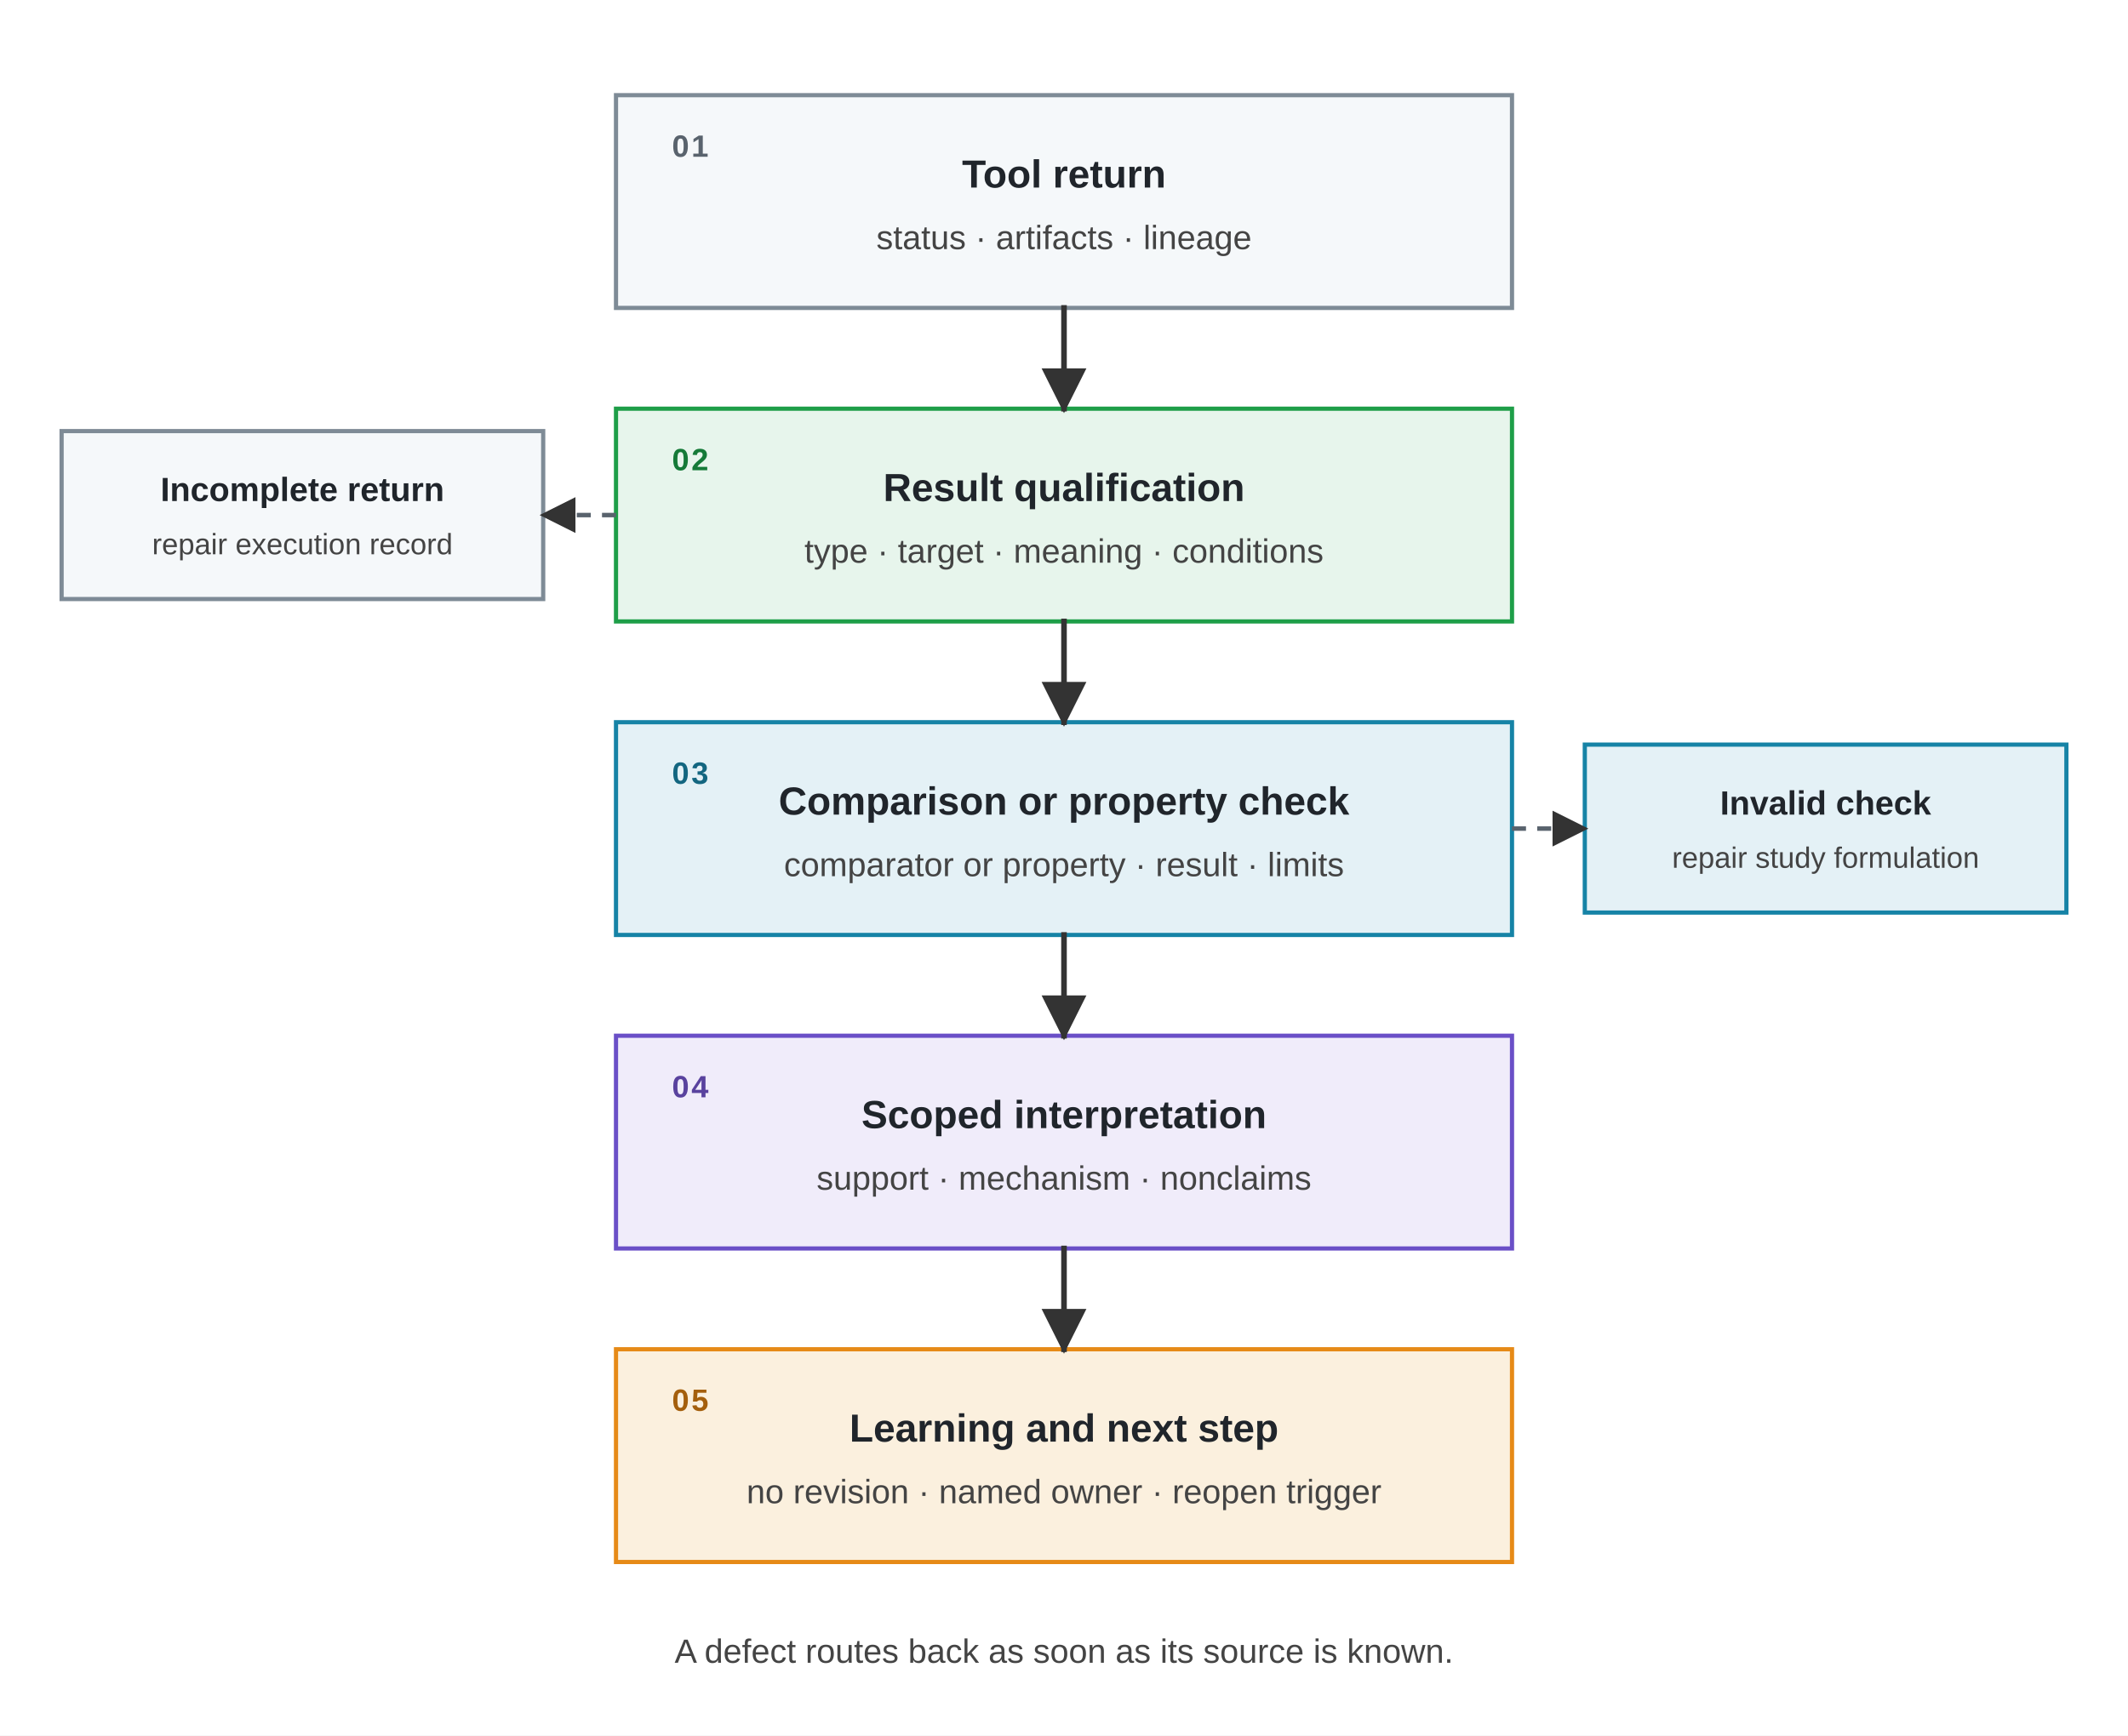
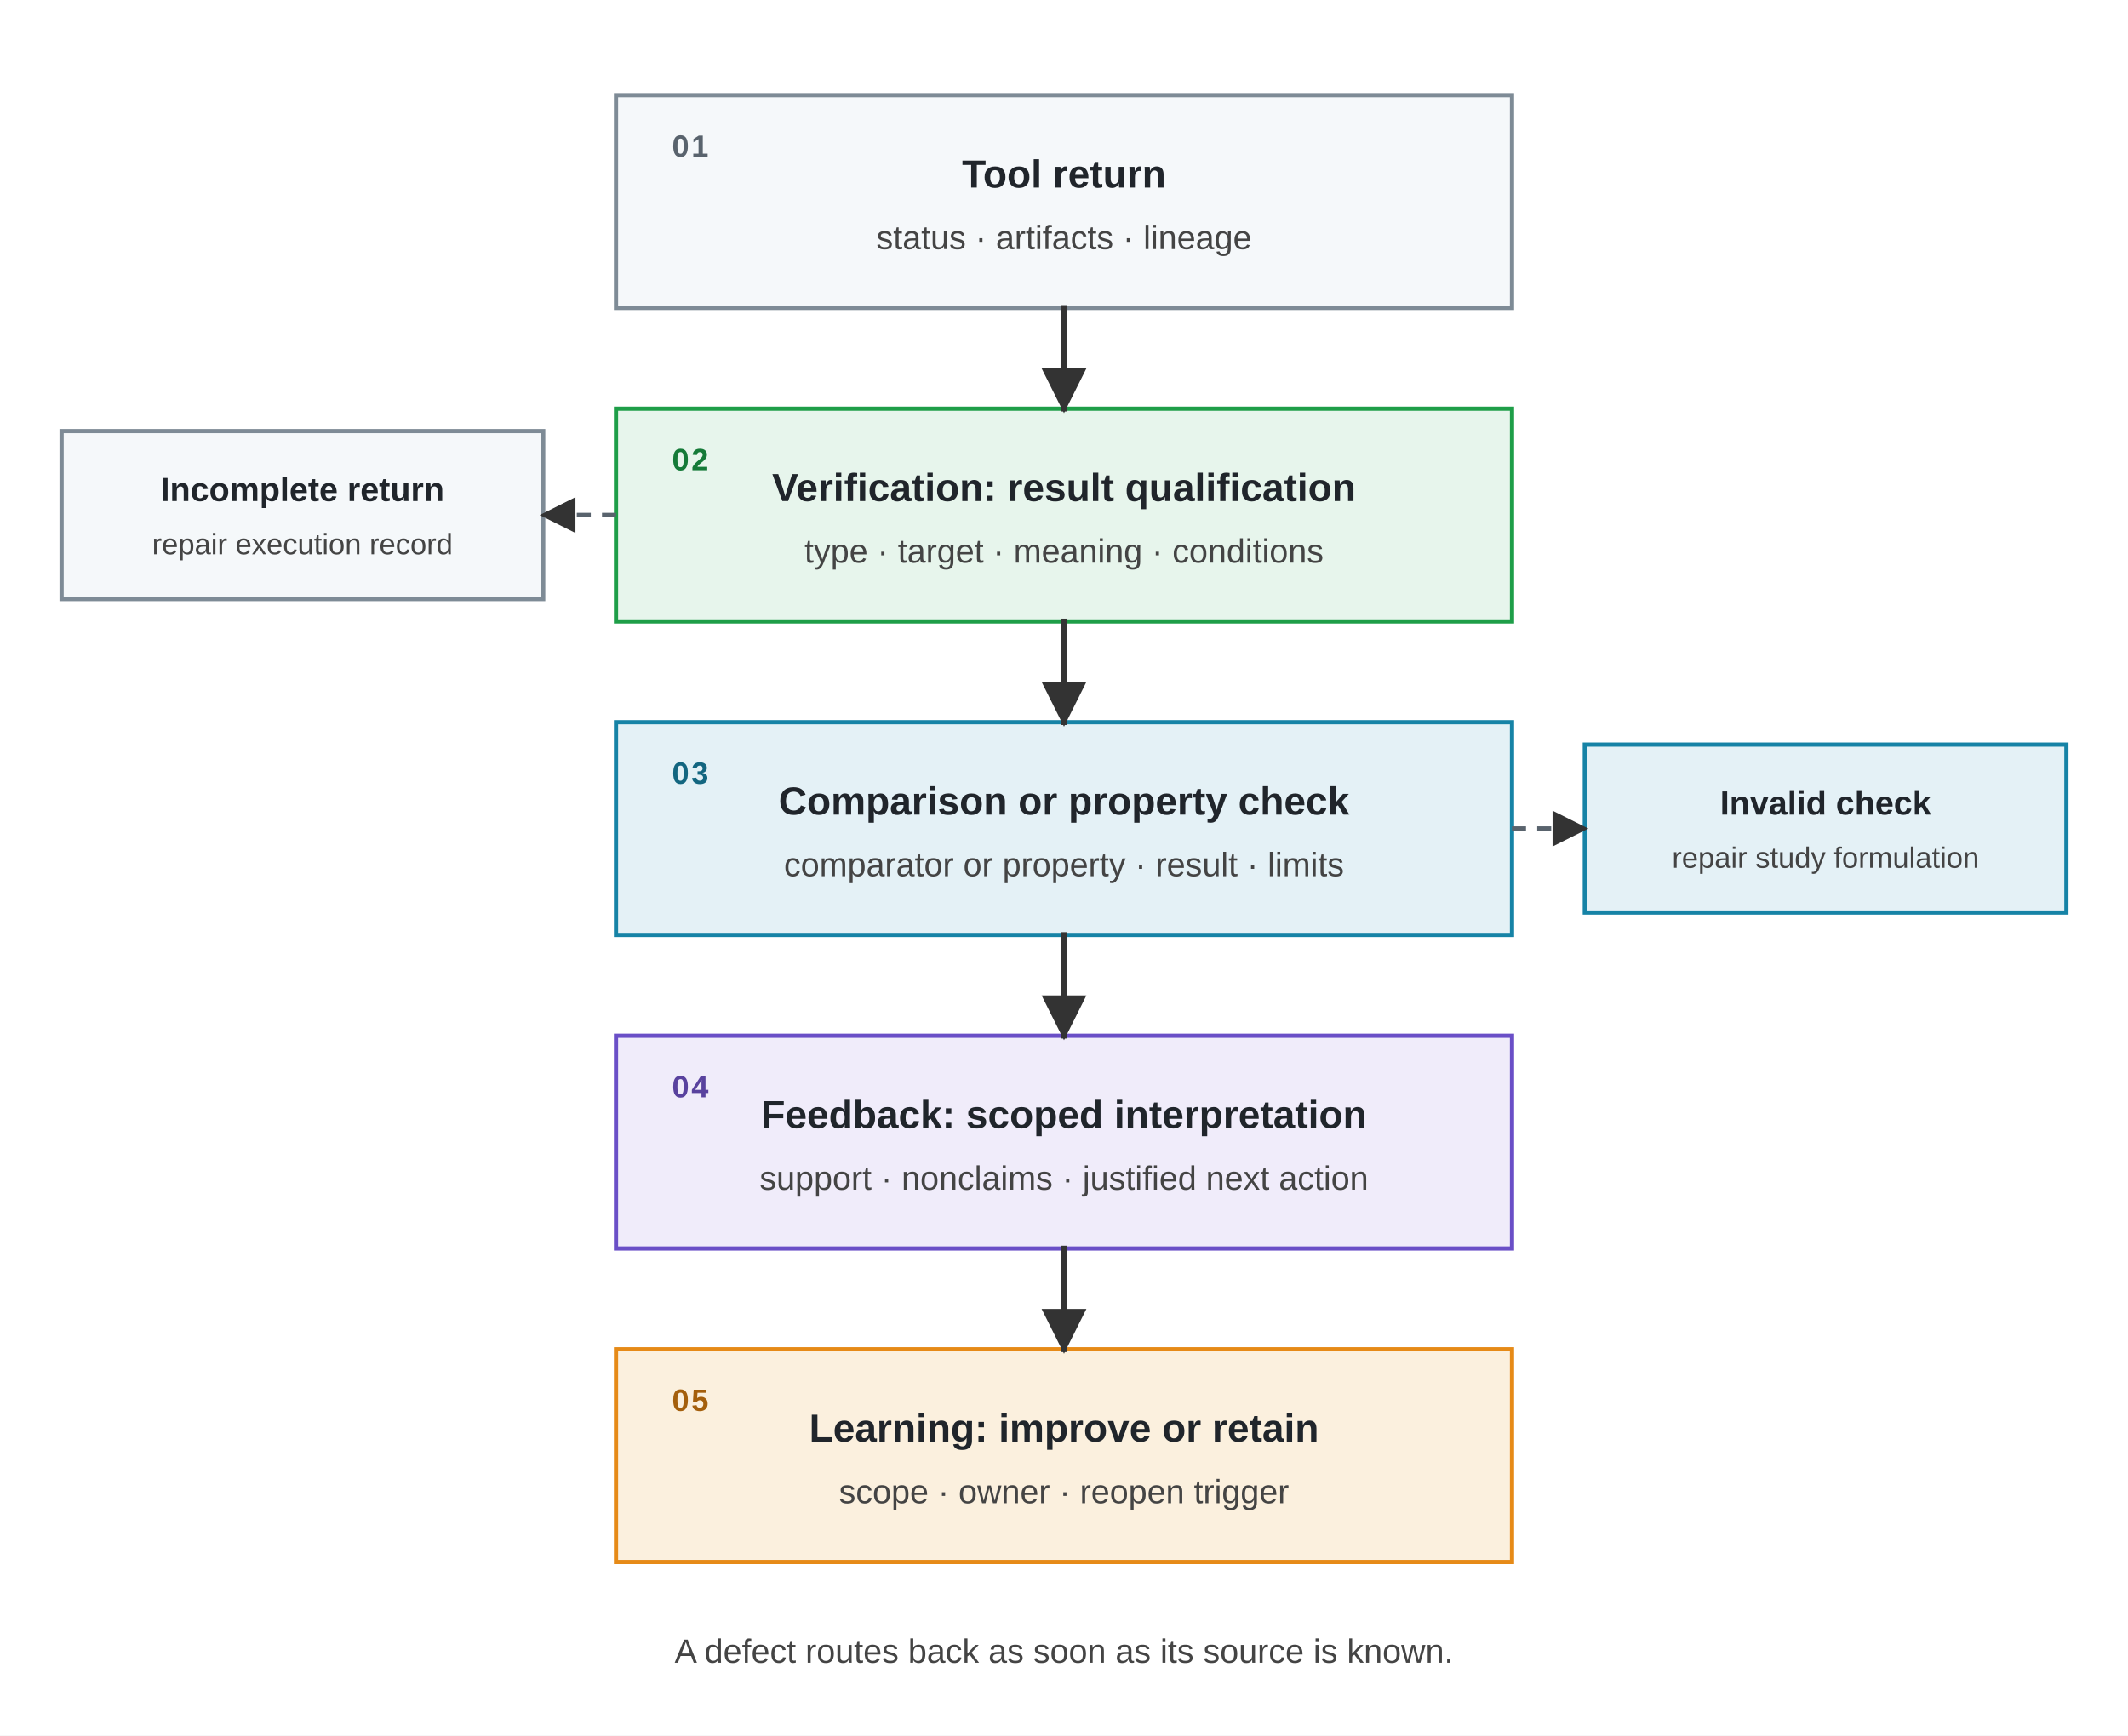
<svg xmlns="http://www.w3.org/2000/svg" viewBox="0 0 760 620" role="img" aria-labelledby="flow-title flow-desc">
  <defs>
    <marker id="arrow-dark" viewBox="0 0 10 10" refX="9" refY="5" markerWidth="8" markerHeight="8" orient="auto">
      <path d="M 0 0 L 10 5 L 0 10 z" fill="#333333" />
    </marker>
    <style>
      .font { font-family: Arial, Helvetica, sans-serif; }
      .title { font-size: 14px; font-weight: 700; fill: #20252B; }
      .sub { font-size: 12px; fill: #444444; }
      .step { font-size: 11px; font-weight: 700; letter-spacing: 0.8px; }
      .route-title { font-size: 12px; font-weight: 700; fill: #20252B; }
      .route-sub { font-size: 10.5px; fill: #444444; }
      .return { fill: #F5F8FA; stroke: #7E8B96; stroke-width: 1.5; }
      .measurement { fill: #E7F5EC; stroke: #1E9E48; stroke-width: 1.5; }
      .comparison { fill: #E4F1F6; stroke: #1683A6; stroke-width: 1.5; }
      .interpretation { fill: #F0ECFA; stroke: #6A4FC7; stroke-width: 1.5; }
      .revision { fill: #FBF0DE; stroke: #E68A17; stroke-width: 1.5; }
      .flow { stroke: #333333; stroke-width: 2; fill: none; stroke-linecap: square; }
      .route { stroke: #59636D; stroke-width: 1.6; fill: none; stroke-dasharray: 5 4; }
    </style>
  </defs>
  <rect width="760" height="620" fill="#FFFFFF" />
  <g class="font">
    <rect class="return" x="220" y="34" width="320" height="76" />
    <text class="step" x="240" y="56" fill="#59636D">01</text>
    <text class="title" x="380" y="67" text-anchor="middle">Tool return</text>
    <text class="sub" x="380" y="89" text-anchor="middle">status · artifacts · lineage</text>
    <rect class="measurement" x="220" y="146" width="320" height="76" />
    <text class="step" x="240" y="168" fill="#157A38">02</text>
-     <text class="title" x="380" y="179" text-anchor="middle">Result qualification</text>
+     <text class="title" x="380" y="179" text-anchor="middle">Verification: result qualification</text>
    <text class="sub" x="380" y="201" text-anchor="middle">type · target · meaning · conditions</text>
    <rect class="return" x="22" y="154" width="172" height="60" />
    <text class="route-title" x="108" y="179" text-anchor="middle">Incomplete return</text>
    <text class="route-sub" x="108" y="198" text-anchor="middle">repair execution record</text>
    <path class="route" d="M 220 184 H 194" marker-end="url(#arrow-dark)" />
    <rect class="comparison" x="220" y="258" width="320" height="76" />
    <text class="step" x="240" y="280" fill="#136680">03</text>
    <text class="title" x="380" y="291" text-anchor="middle">Comparison or property check</text>
    <text class="sub" x="380" y="313" text-anchor="middle">comparator or property · result · limits</text>
    <rect class="comparison" x="566" y="266" width="172" height="60" />
    <text class="route-title" x="652" y="291" text-anchor="middle">Invalid check</text>
    <text class="route-sub" x="652" y="310" text-anchor="middle">repair study formulation</text>
    <path class="route" d="M 540 296 H 566" marker-end="url(#arrow-dark)" />
    <rect class="interpretation" x="220" y="370" width="320" height="76" />
    <text class="step" x="240" y="392" fill="#59429E">04</text>
-     <text class="title" x="380" y="403" text-anchor="middle">Scoped interpretation</text>
-     <text class="sub" x="380" y="425" text-anchor="middle">support · mechanism · nonclaims</text>
+     <text class="title" x="380" y="403" text-anchor="middle">Feedback: scoped interpretation</text>
+     <text class="sub" x="380" y="425" text-anchor="middle">support · nonclaims · justified next action</text>
    <rect class="revision" x="220" y="482" width="320" height="76" />
    <text class="step" x="240" y="504" fill="#A45F0C">05</text>
-     <text class="title" x="380" y="515" text-anchor="middle">Learning and next step</text>
-     <text class="sub" x="380" y="537" text-anchor="middle">no revision · named owner · reopen trigger</text>
+     <text class="title" x="380" y="515" text-anchor="middle">Learning: improve or retain</text>
+     <text class="sub" x="380" y="537" text-anchor="middle">scope · owner · reopen trigger</text>
    <line class="flow" x1="380" y1="110" x2="380" y2="146" marker-end="url(#arrow-dark)" />
    <line class="flow" x1="380" y1="222" x2="380" y2="258" marker-end="url(#arrow-dark)" />
    <line class="flow" x1="380" y1="334" x2="380" y2="370" marker-end="url(#arrow-dark)" />
    <line class="flow" x1="380" y1="446" x2="380" y2="482" marker-end="url(#arrow-dark)" />
    <text class="sub" x="380" y="594" text-anchor="middle">A defect routes back as soon as its source is known.</text>
  </g>
</svg>
